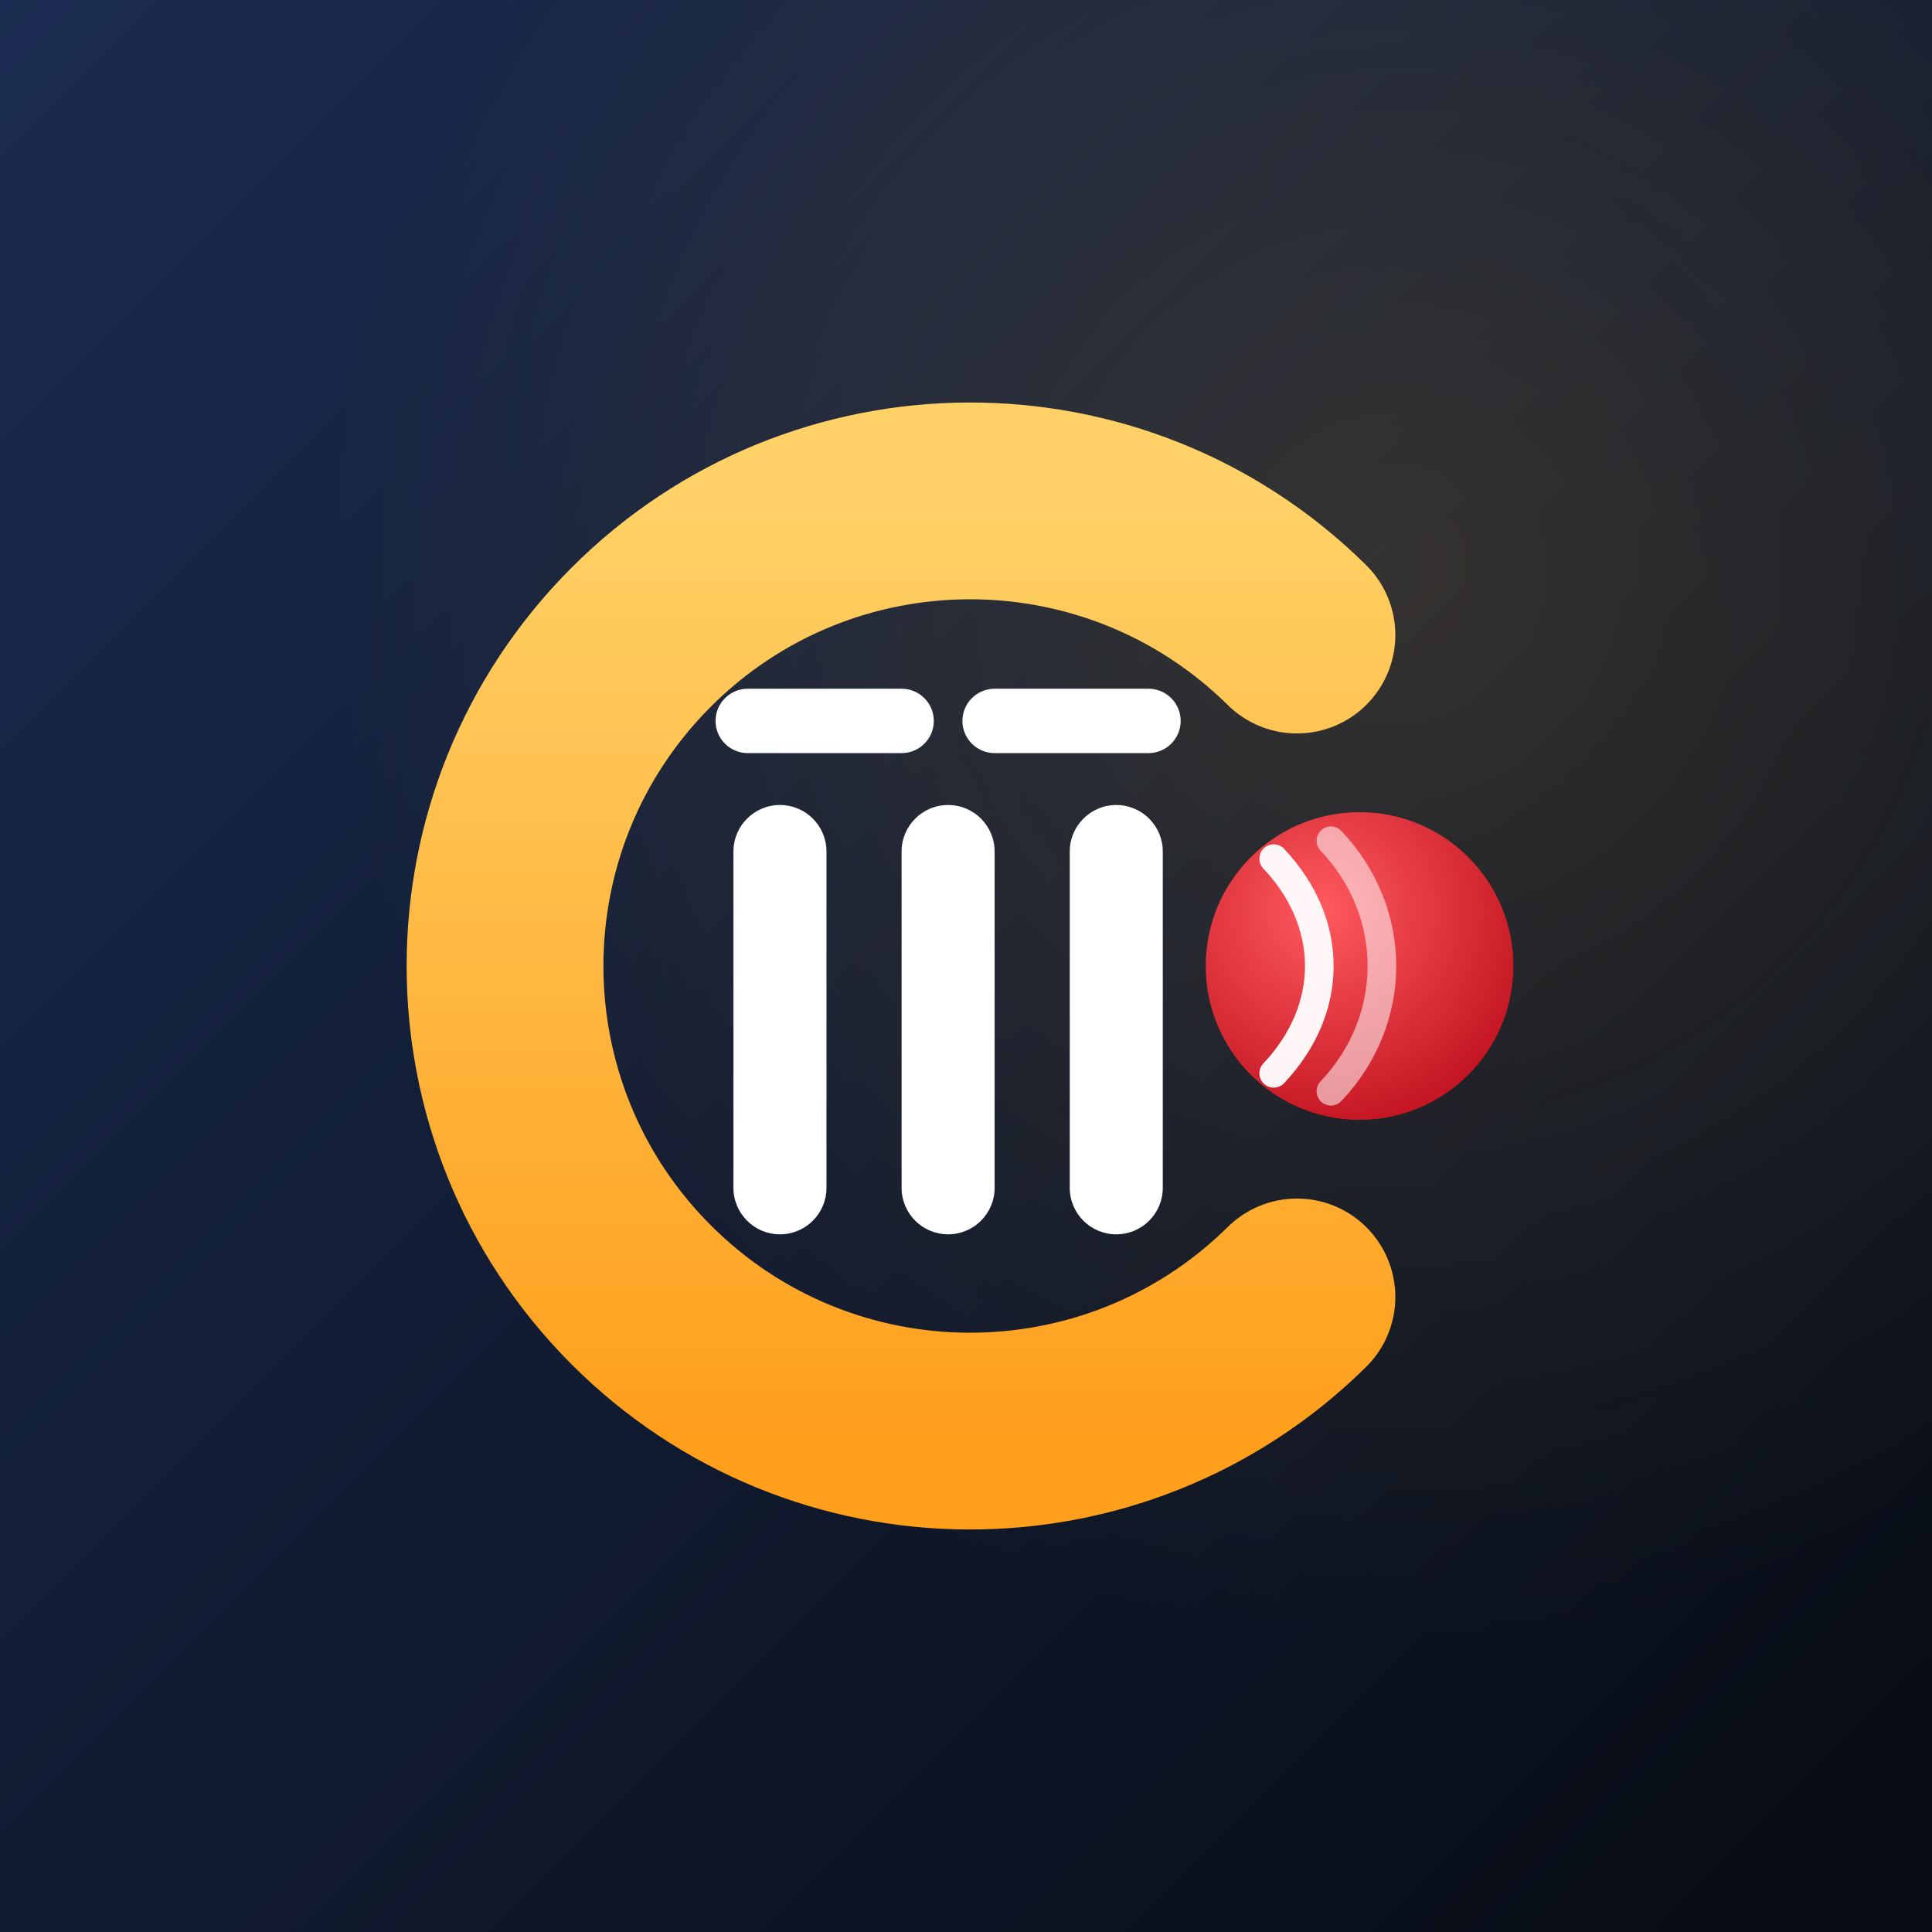
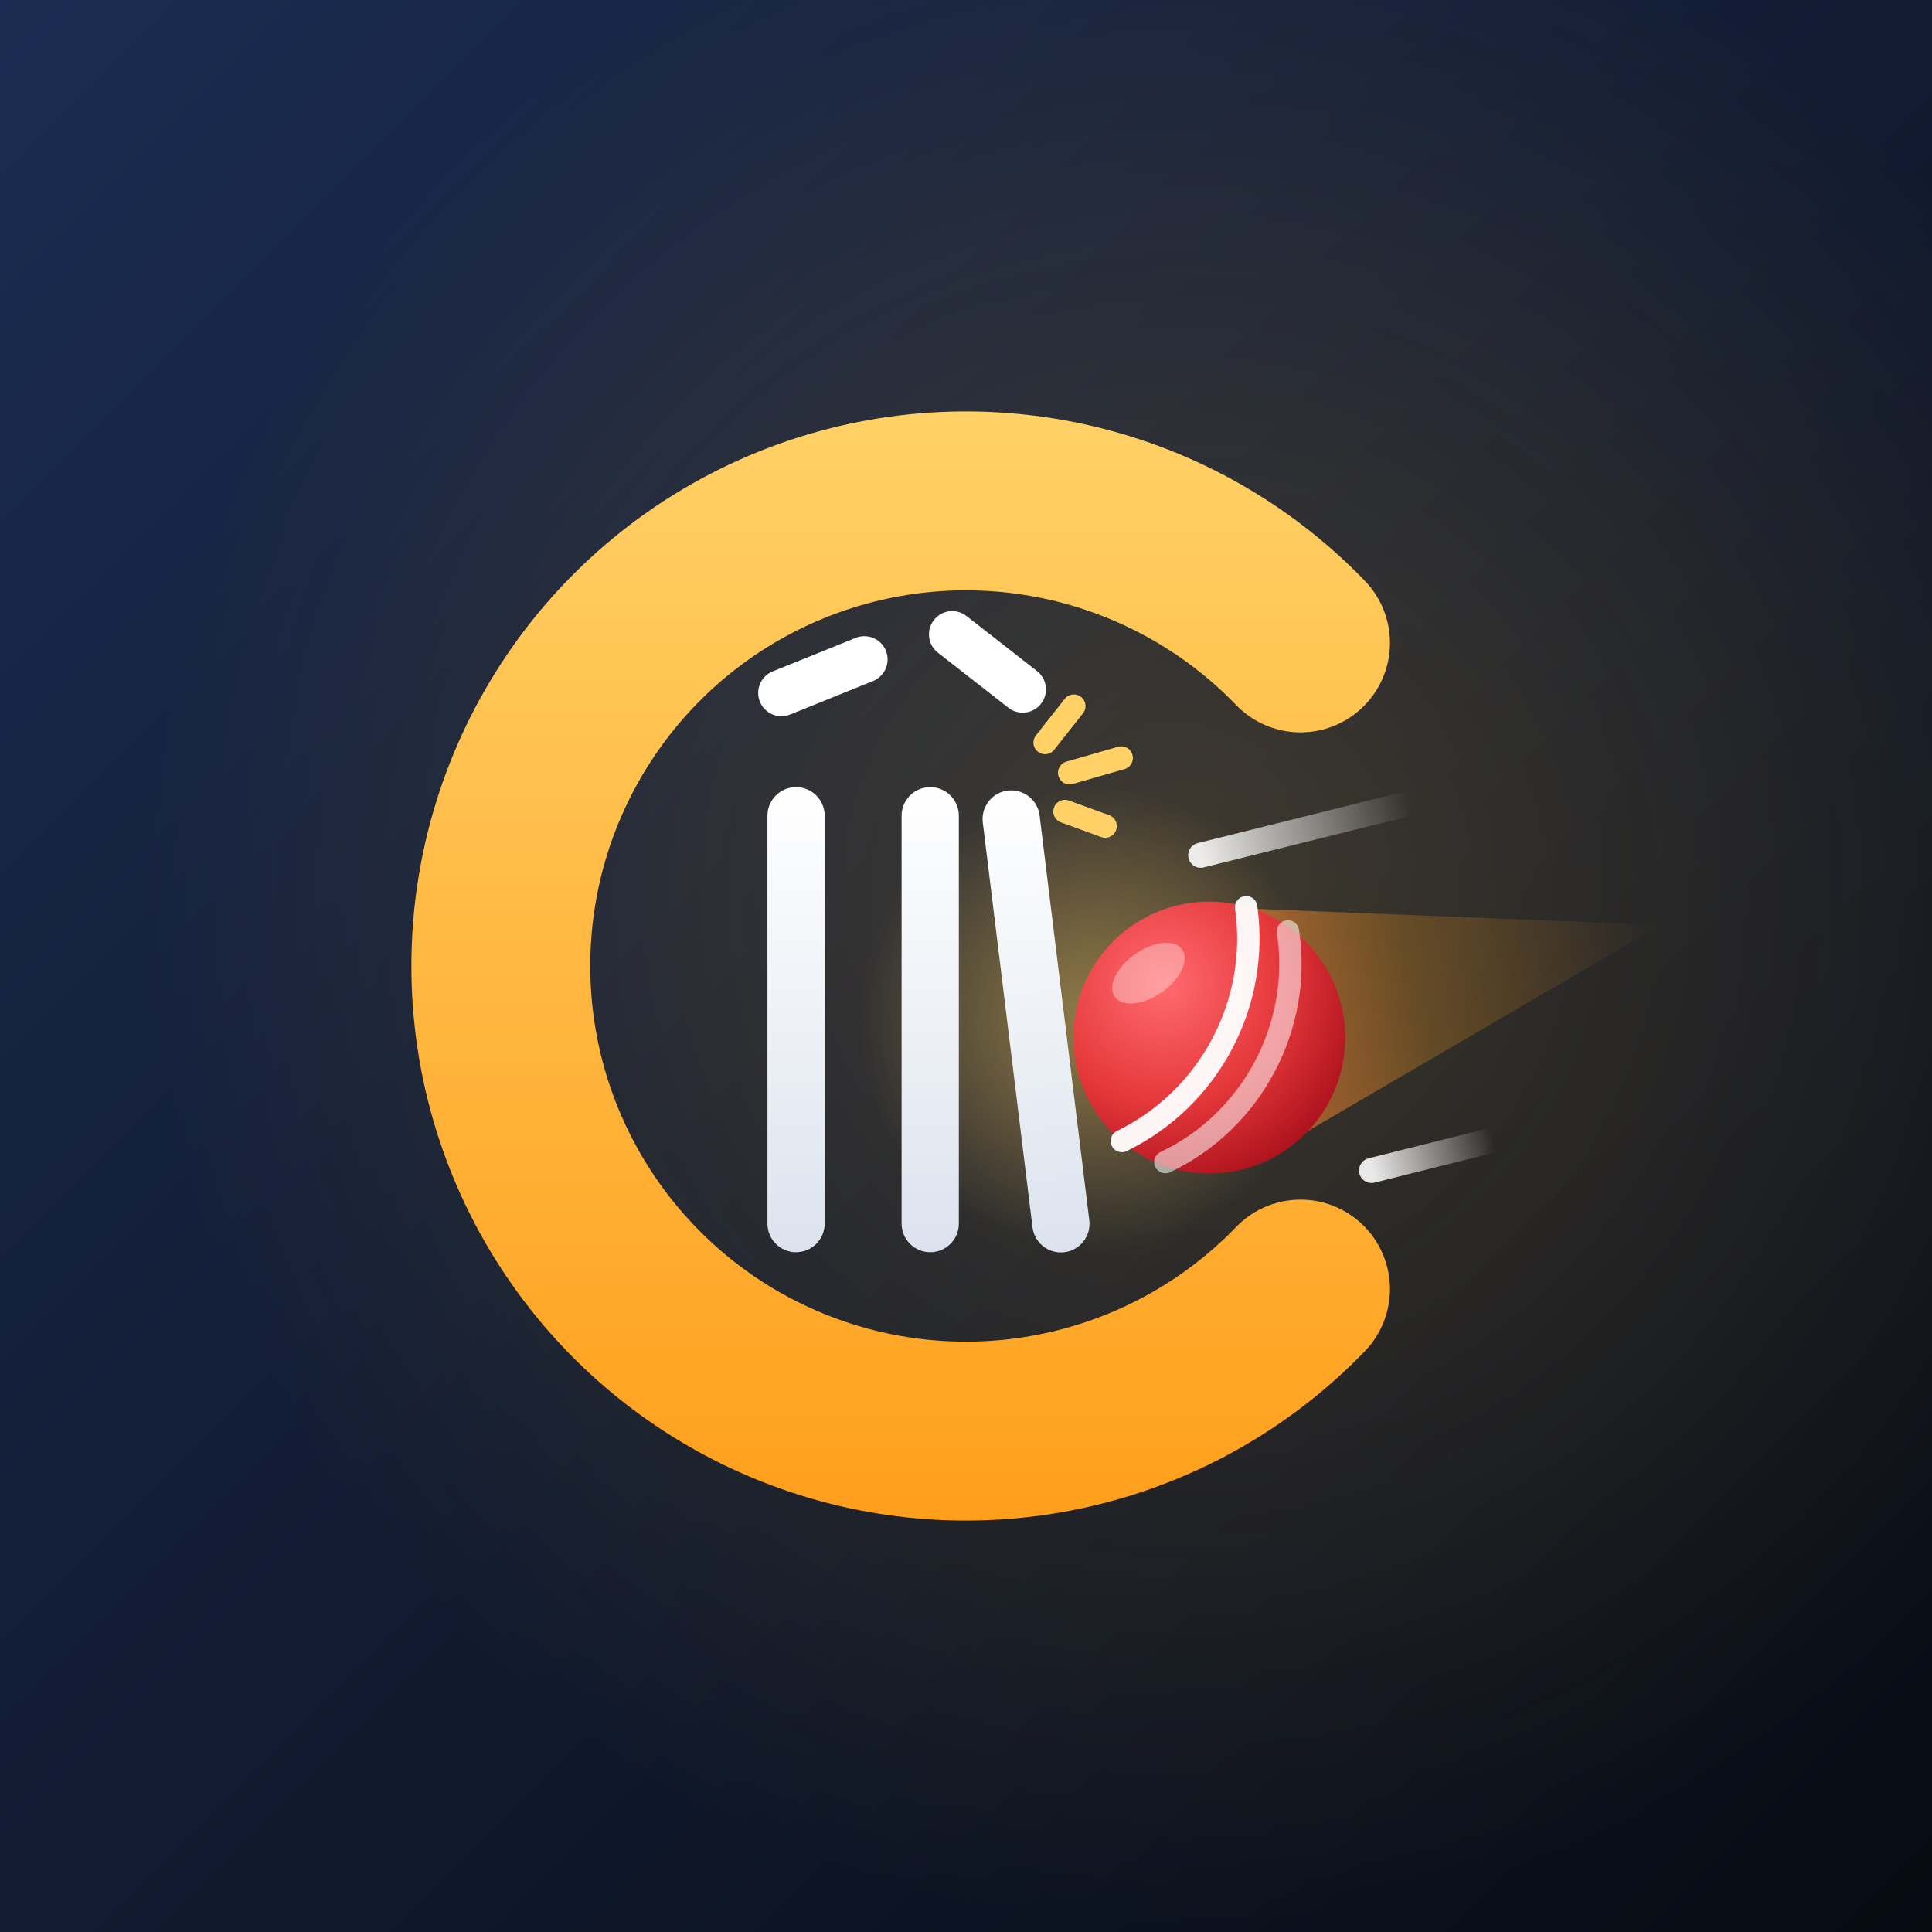
<svg xmlns="http://www.w3.org/2000/svg" viewBox="0 0 108 108">
  <defs>
-     <linearGradient id="bg" x1="0" y1="0" x2="1" y2="1">
-       <stop offset="0" stop-color="#1B2C52" />
-       <stop offset="1" stop-color="#070B12" />
+     <linearGradient id="g1" gradientUnits="userSpaceOnUse" x1="0" y1="0" x2="108" y2="108">
+       <stop offset="0" stop-color="#1B2C52" stop-opacity="1" />
+       <stop offset="1" stop-color="#070B12" stop-opacity="1" />
    </linearGradient>
-     <radialGradient id="glow" cx="78" cy="32" r="60" gradientUnits="userSpaceOnUse">
-       <stop offset="0" stop-color="#FFB627" stop-opacity="0.15" />
+     <radialGradient id="g2" gradientUnits="userSpaceOnUse" cx="66" cy="50" r="58">
+       <stop offset="0" stop-color="#FFB627" stop-opacity="0.2" />
      <stop offset="1" stop-color="#FFB627" stop-opacity="0" />
    </radialGradient>
-     <linearGradient id="amber" x1="0" y1="0" x2="0" y2="1">
-       <stop offset="0" stop-color="#FFD166" />
-       <stop offset="1" stop-color="#FF9F1C" />
+     <linearGradient id="g3" gradientUnits="userSpaceOnUse" x1="54" y1="23" x2="54" y2="85">
+       <stop offset="0" stop-color="#FFD166" stop-opacity="1" />
+       <stop offset="1" stop-color="#FF9F1C" stop-opacity="1" />
    </linearGradient>
-     <radialGradient id="red" cx="0.38" cy="0.32" r="0.75">
-       <stop offset="0" stop-color="#FF5A5F" />
-       <stop offset="1" stop-color="#C1121F" />
+     <radialGradient id="g4" gradientUnits="userSpaceOnUse" cx="61" cy="57" r="13">
+       <stop offset="0" stop-color="#FFD166" stop-opacity="0.45" />
+       <stop offset="1" stop-color="#FFD166" stop-opacity="0" />
+     </radialGradient>
+     <linearGradient id="g5" gradientUnits="userSpaceOnUse" x1="67.6" y1="58" x2="92.83" y2="51.71">
+       <stop offset="0" stop-color="#FF7A45" stop-opacity="0.7" />
+       <stop offset="0.45" stop-color="#FF9F1C" stop-opacity="0.25" />
+       <stop offset="1" stop-color="#FF9F1C" stop-opacity="0" />
+     </linearGradient>
+     <linearGradient id="g6" gradientUnits="userSpaceOnUse" x1="67.12" y1="47.81" x2="78.76" y2="44.91">
+       <stop offset="0" stop-color="#FFFFFF" stop-opacity="0.9" />
+       <stop offset="1" stop-color="#FFFFFF" stop-opacity="0" />
+     </linearGradient>
+     <linearGradient id="g7" gradientUnits="userSpaceOnUse" x1="76.67" y1="65.43" x2="83.46" y2="63.73">
+       <stop offset="0" stop-color="#FFFFFF" stop-opacity="0.9" />
+       <stop offset="1" stop-color="#FFFFFF" stop-opacity="0" />
+     </linearGradient>
+     <linearGradient id="g8" gradientUnits="userSpaceOnUse" x1="0" y1="44" x2="0" y2="70">
+       <stop offset="0" stop-color="#FFFFFF" stop-opacity="1" />
+       <stop offset="1" stop-color="#DCE3EE" stop-opacity="1" />
+     </linearGradient>
+     <linearGradient id="g9" gradientUnits="userSpaceOnUse" x1="0" y1="44" x2="0" y2="70">
+       <stop offset="0" stop-color="#FFFFFF" stop-opacity="1" />
+       <stop offset="1" stop-color="#DCE3EE" stop-opacity="1" />
+     </linearGradient>
+     <radialGradient id="g10" gradientUnits="userSpaceOnUse" cx="65" cy="55" r="12.1">
+       <stop offset="0" stop-color="#FF6B6F" stop-opacity="1" />
+       <stop offset="0.55" stop-color="#E5383B" stop-opacity="1" />
+       <stop offset="1" stop-color="#A80F1A" stop-opacity="1" />
    </radialGradient>
  </defs>
-   <rect width="108" height="108" fill="url(#bg)" />
-   <rect width="108" height="108" fill="url(#glow)" />
-   <path d="M72.5,35.5 A26,26 0 1,0 72.5,72.5" fill="none" stroke="url(#amber)" stroke-width="11" stroke-linecap="round" />
-   <g fill="#FFFFFF">
-     <rect x="41" y="45" width="5.2" height="24" rx="2.6" />
-     <rect x="50.4" y="45" width="5.2" height="24" rx="2.6" />
-     <rect x="59.8" y="45" width="5.2" height="24" rx="2.6" />
-     <rect x="40" y="38.5" width="12.2" height="3.6" rx="1.8" />
-     <rect x="53.8" y="38.5" width="12.2" height="3.6" rx="1.8" />
+   <path d="M0,0h108v108h-108z" fill="url(#g1)" />
+   <path d="M0,0h108v108h-108z" fill="url(#g2)" />
+   <path d="M72.7,35.94A26,26 0 1,0 72.7,72.06" fill="none" stroke="url(#g3)" stroke-width="10" stroke-linecap="round" />
+   <path d="M48,57a13,13 0 1,0 26,0a13,13 0 1,0 -26,0z" fill="url(#g4)" />
+   <path d="M65.76,50.63L92.83,51.71L69.44,65.37z" fill="url(#g5)" />
+   <path d="M67.12,47.81L78.76,44.91" fill="none" stroke="url(#g6)" stroke-width="1.4" stroke-linecap="round" />
+   <path d="M76.67,65.43L83.46,63.73" fill="none" stroke="url(#g7)" stroke-width="1.4" stroke-linecap="round" />
+   <path d="M44.5,44h0a1.6,1.6 0 0 1 1.6,1.6v22.8a1.6,1.6 0 0 1 -1.6,1.6h0a1.6,1.6 0 0 1 -1.6,-1.6v-22.8a1.6,1.6 0 0 1 1.6,-1.6zM52,44h0a1.6,1.6 0 0 1 1.6,1.6v22.8a1.6,1.6 0 0 1 -1.6,1.6h0a1.6,1.6 0 0 1 -1.6,-1.6v-22.8a1.6,1.6 0 0 1 1.6,-1.6z" fill="url(#g8)" />
+   <g transform="rotate(-7 59.5 70)">
+     <path d="M59.5,44h0a1.6,1.6 0 0 1 1.6,1.6v22.8a1.6,1.6 0 0 1 -1.6,1.6h0a1.6,1.6 0 0 1 -1.6,-1.6v-22.8a1.6,1.6 0 0 1 1.6,-1.6z" fill="url(#g9)" />
  </g>
-   <circle cx="76" cy="54" r="8.6" fill="url(#red)" />
-   <path d="M71.2,48 C74.6,51.6 74.6,56.4 71.2,60" fill="none" stroke="#fff" stroke-opacity=".95" stroke-width="1.6" stroke-linecap="round" />
-   <path d="M74.4,47 C78.2,51 78.2,57 74.4,61" fill="none" stroke="#fff" stroke-opacity=".55" stroke-width="1.6" stroke-linecap="round" />
+   <g transform="translate(46 37.8) rotate(-22 0 0)">
+     <path d="M-2.5,-1.3h5a1.3,1.3 0 0 1 1.3,1.3v0a1.3,1.3 0 0 1 -1.3,1.3h-5a1.3,1.3 0 0 1 -1.3,-1.3v0a1.3,1.3 0 0 1 1.3,-1.3z" fill="#FFFFFF" />
+   </g>
+   <g transform="translate(55.2 37) rotate(38 0 0)">
+     <path d="M-2.5,-1.3h5a1.3,1.3 0 0 1 1.3,1.3v0a1.3,1.3 0 0 1 -1.3,1.3h-5a1.3,1.3 0 0 1 -1.3,-1.3v0a1.3,1.3 0 0 1 1.3,-1.3z" fill="#FFFFFF" />
+   </g>
+   <path d="M58.42,41.51L60.03,39.47" fill="none" stroke="#FFD166" stroke-width="1.3" stroke-linecap="round" />
+   <path d="M59.79,43.2L62.68,42.37" fill="none" stroke="#FFD166" stroke-width="1.3" stroke-linecap="round" />
+   <path d="M59.53,45.36L61.78,46.18" fill="none" stroke="#FFD166" stroke-width="1.3" stroke-linecap="round" />
+   <path d="M60,58a7.6,7.6 0 1,0 15.2,0a7.6,7.6 0 1,0 -15.2,0z" fill="url(#g10)" />
+   <g transform="translate(67.6 58) rotate(28 0 0)">
+     <path d="M-1.6,-7.4C1.6,-3 1.6,3 -1.6,7.4" fill="none" stroke="#FFFFFF" stroke-width="1.25" stroke-linecap="round" stroke-opacity="0.95" />
+     <path d="M1.1,-7.3C4.3,-3 4.3,3 1.1,7.3" fill="none" stroke="#FFFFFF" stroke-width="1.25" stroke-linecap="round" stroke-opacity="0.55" />
+   </g>
+   <g transform="translate(64.2 54.4) rotate(-35 0 0)">
+     <path d="M-2.3,0a2.3,1.3 0 1,0 4.6,0a2.3,1.3 0 1,0 -4.6,0z" fill="#FFFFFF" fill-opacity="0.35" />
+   </g>
</svg>
